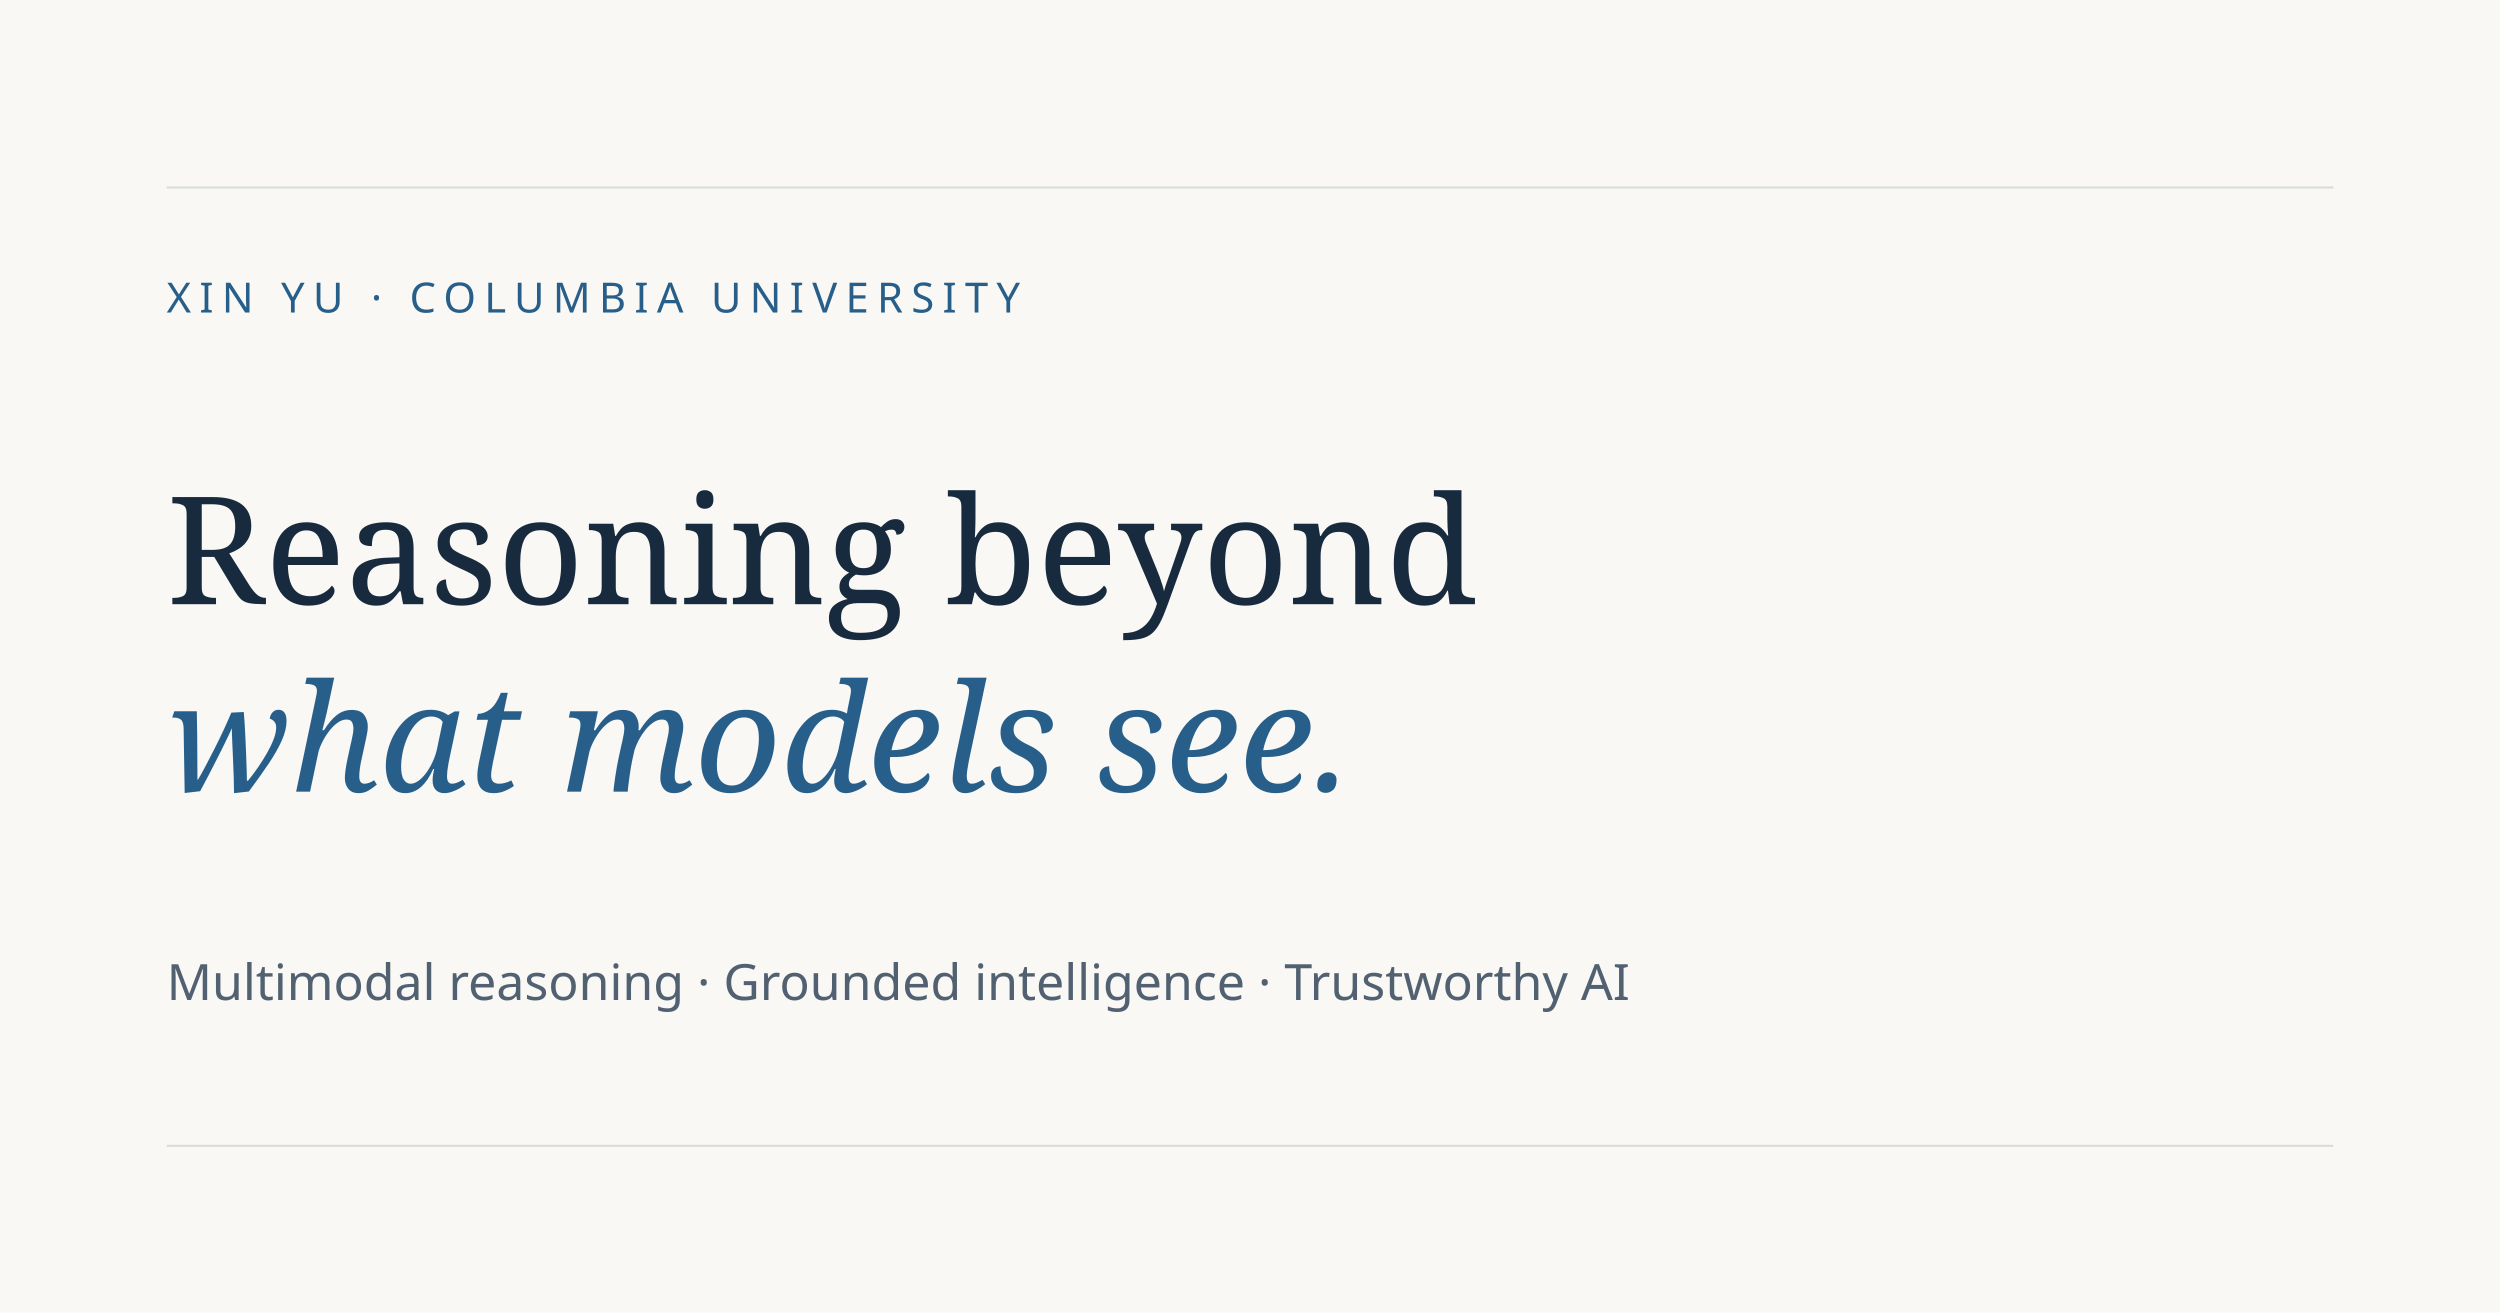
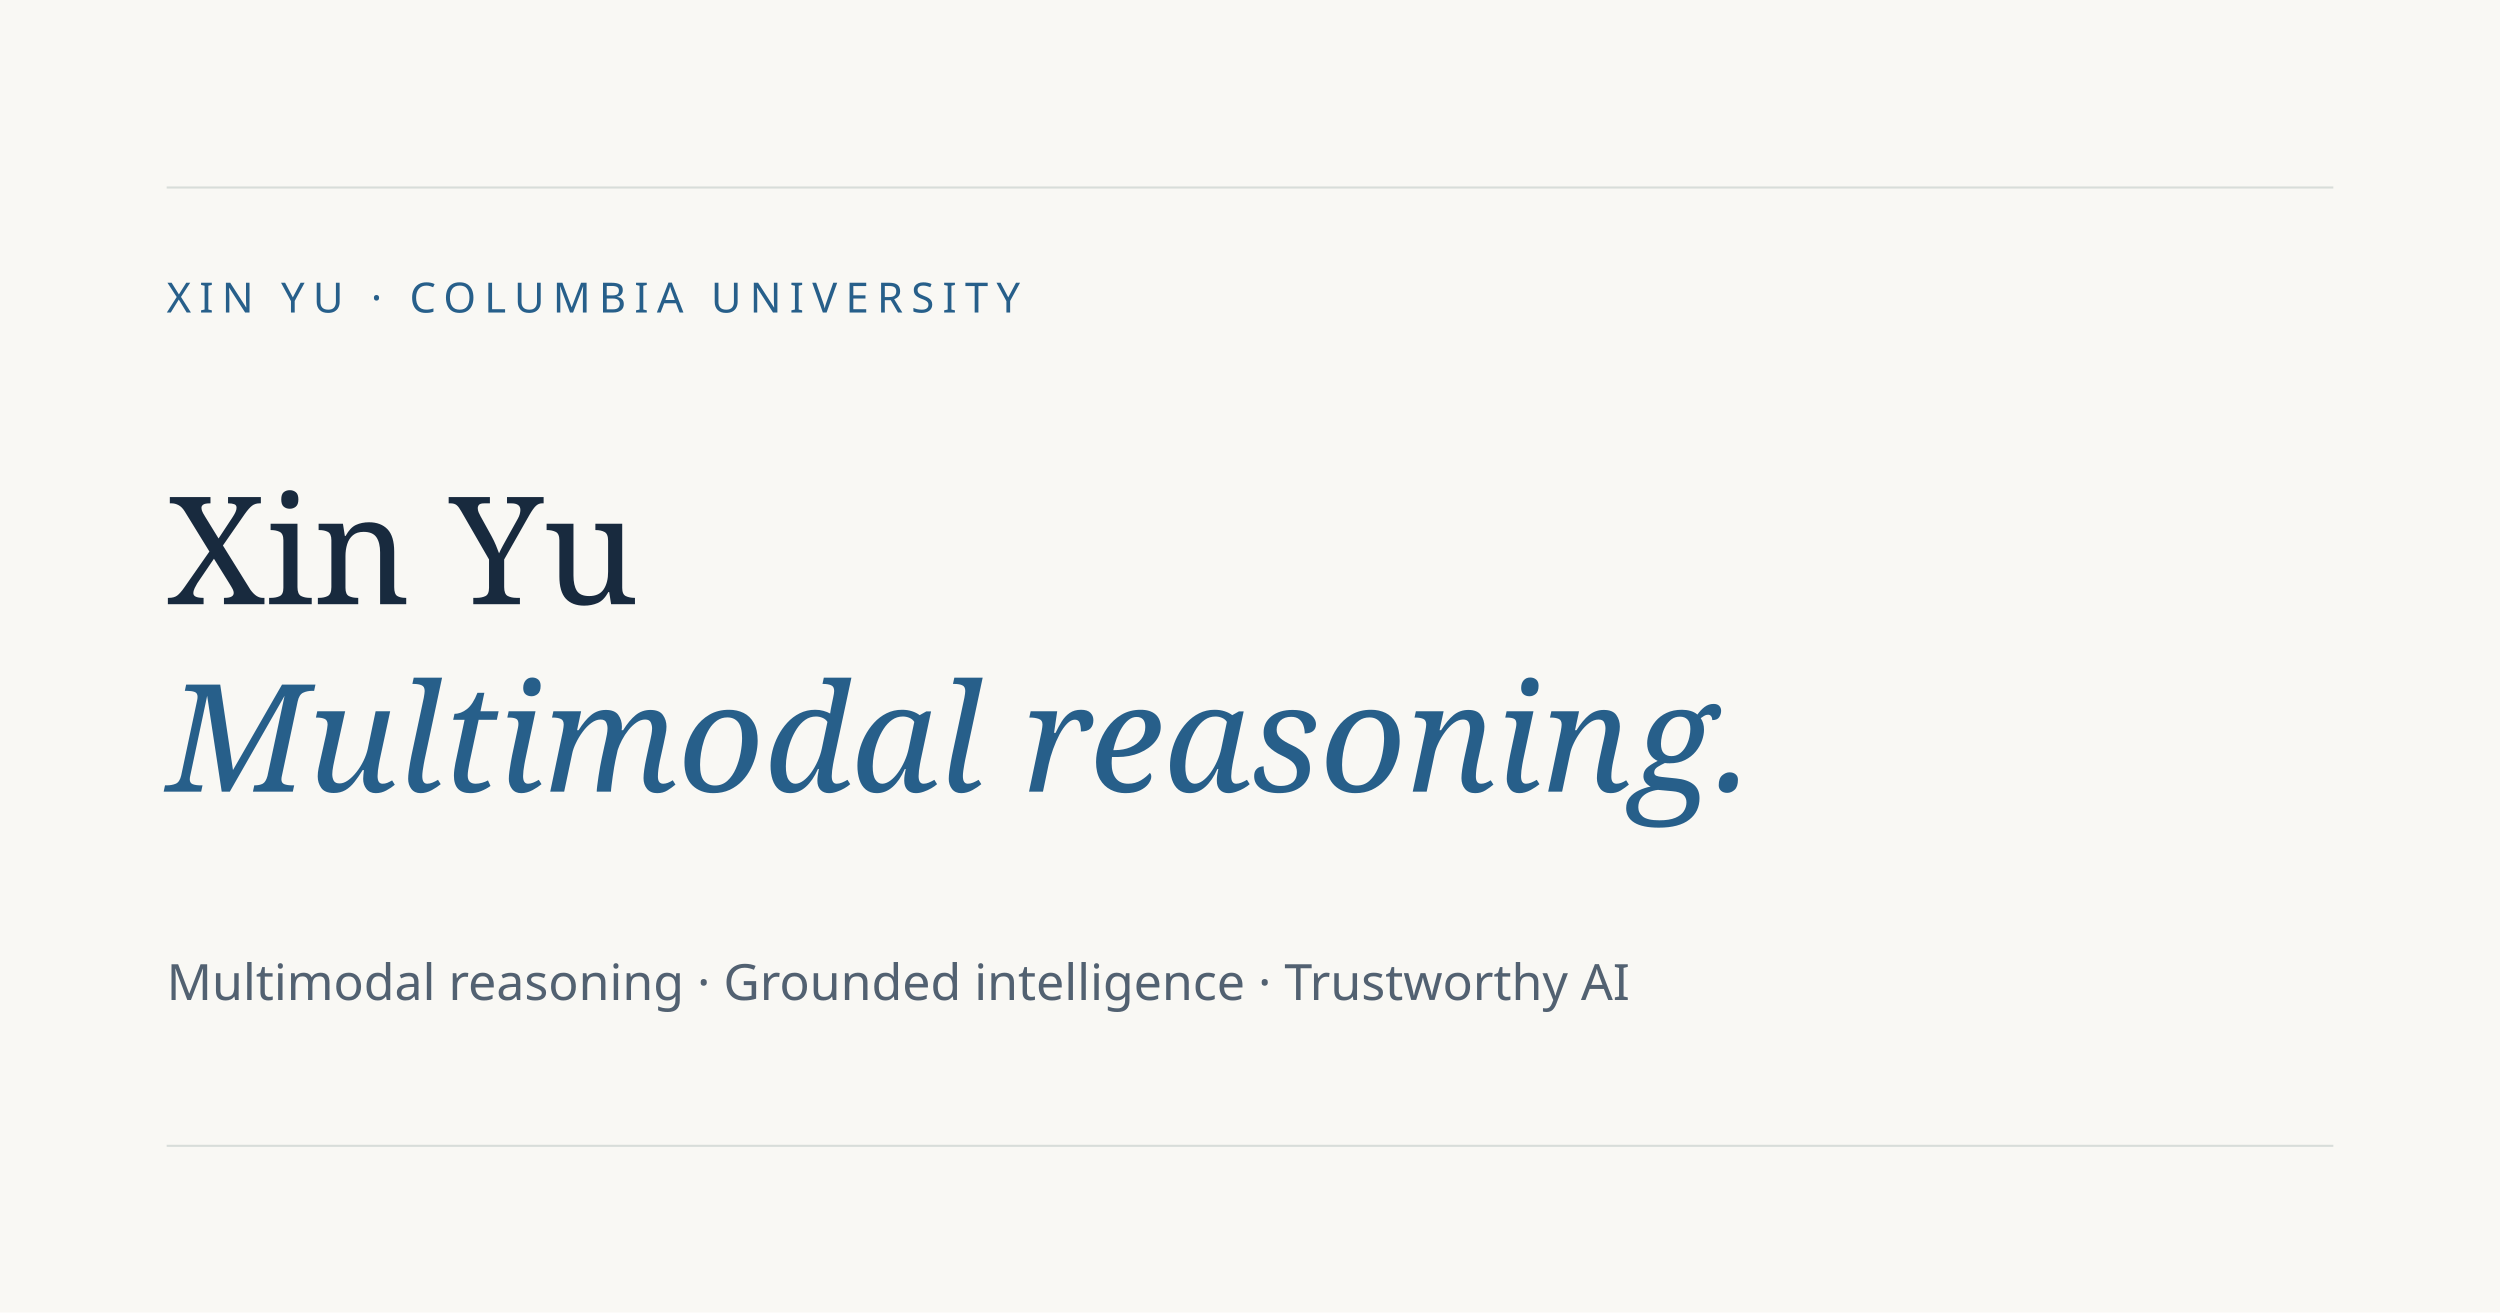
<svg xmlns="http://www.w3.org/2000/svg" width="1200" height="630" viewBox="0 0 1200 630">
  <rect width="1200" height="630" fill="#f9f8f4" />
  <path d="M80 90H1120M80 550H1120" stroke="#d8ddd9" />
  <text x="80" y="150" font-family="sans-serif" font-size="20" fill="#275f8a" letter-spacing="4">XIN YU · COLUMBIA UNIVERSITY</text>
-   <text x="80" y="290" font-family="Georgia,serif" font-size="72" fill="#182a3e">Reasoning beyond</text>
-   <text x="80" y="380" font-family="Georgia,serif" font-style="italic" font-size="72" fill="#275f8a">what models see.</text>
+   <text x="80" y="290" font-family="Georgia,serif" font-size="72" fill="#182a3e">Xin Yu</text>
+   <text x="80" y="380" font-family="Georgia,serif" font-style="italic" font-size="72" fill="#275f8a">Multimodal reasoning.</text>
  <text x="80" y="480" font-family="sans-serif" font-size="24" fill="#526171">Multimodal reasoning · Grounded intelligence · Trustworthy AI</text>
</svg>
